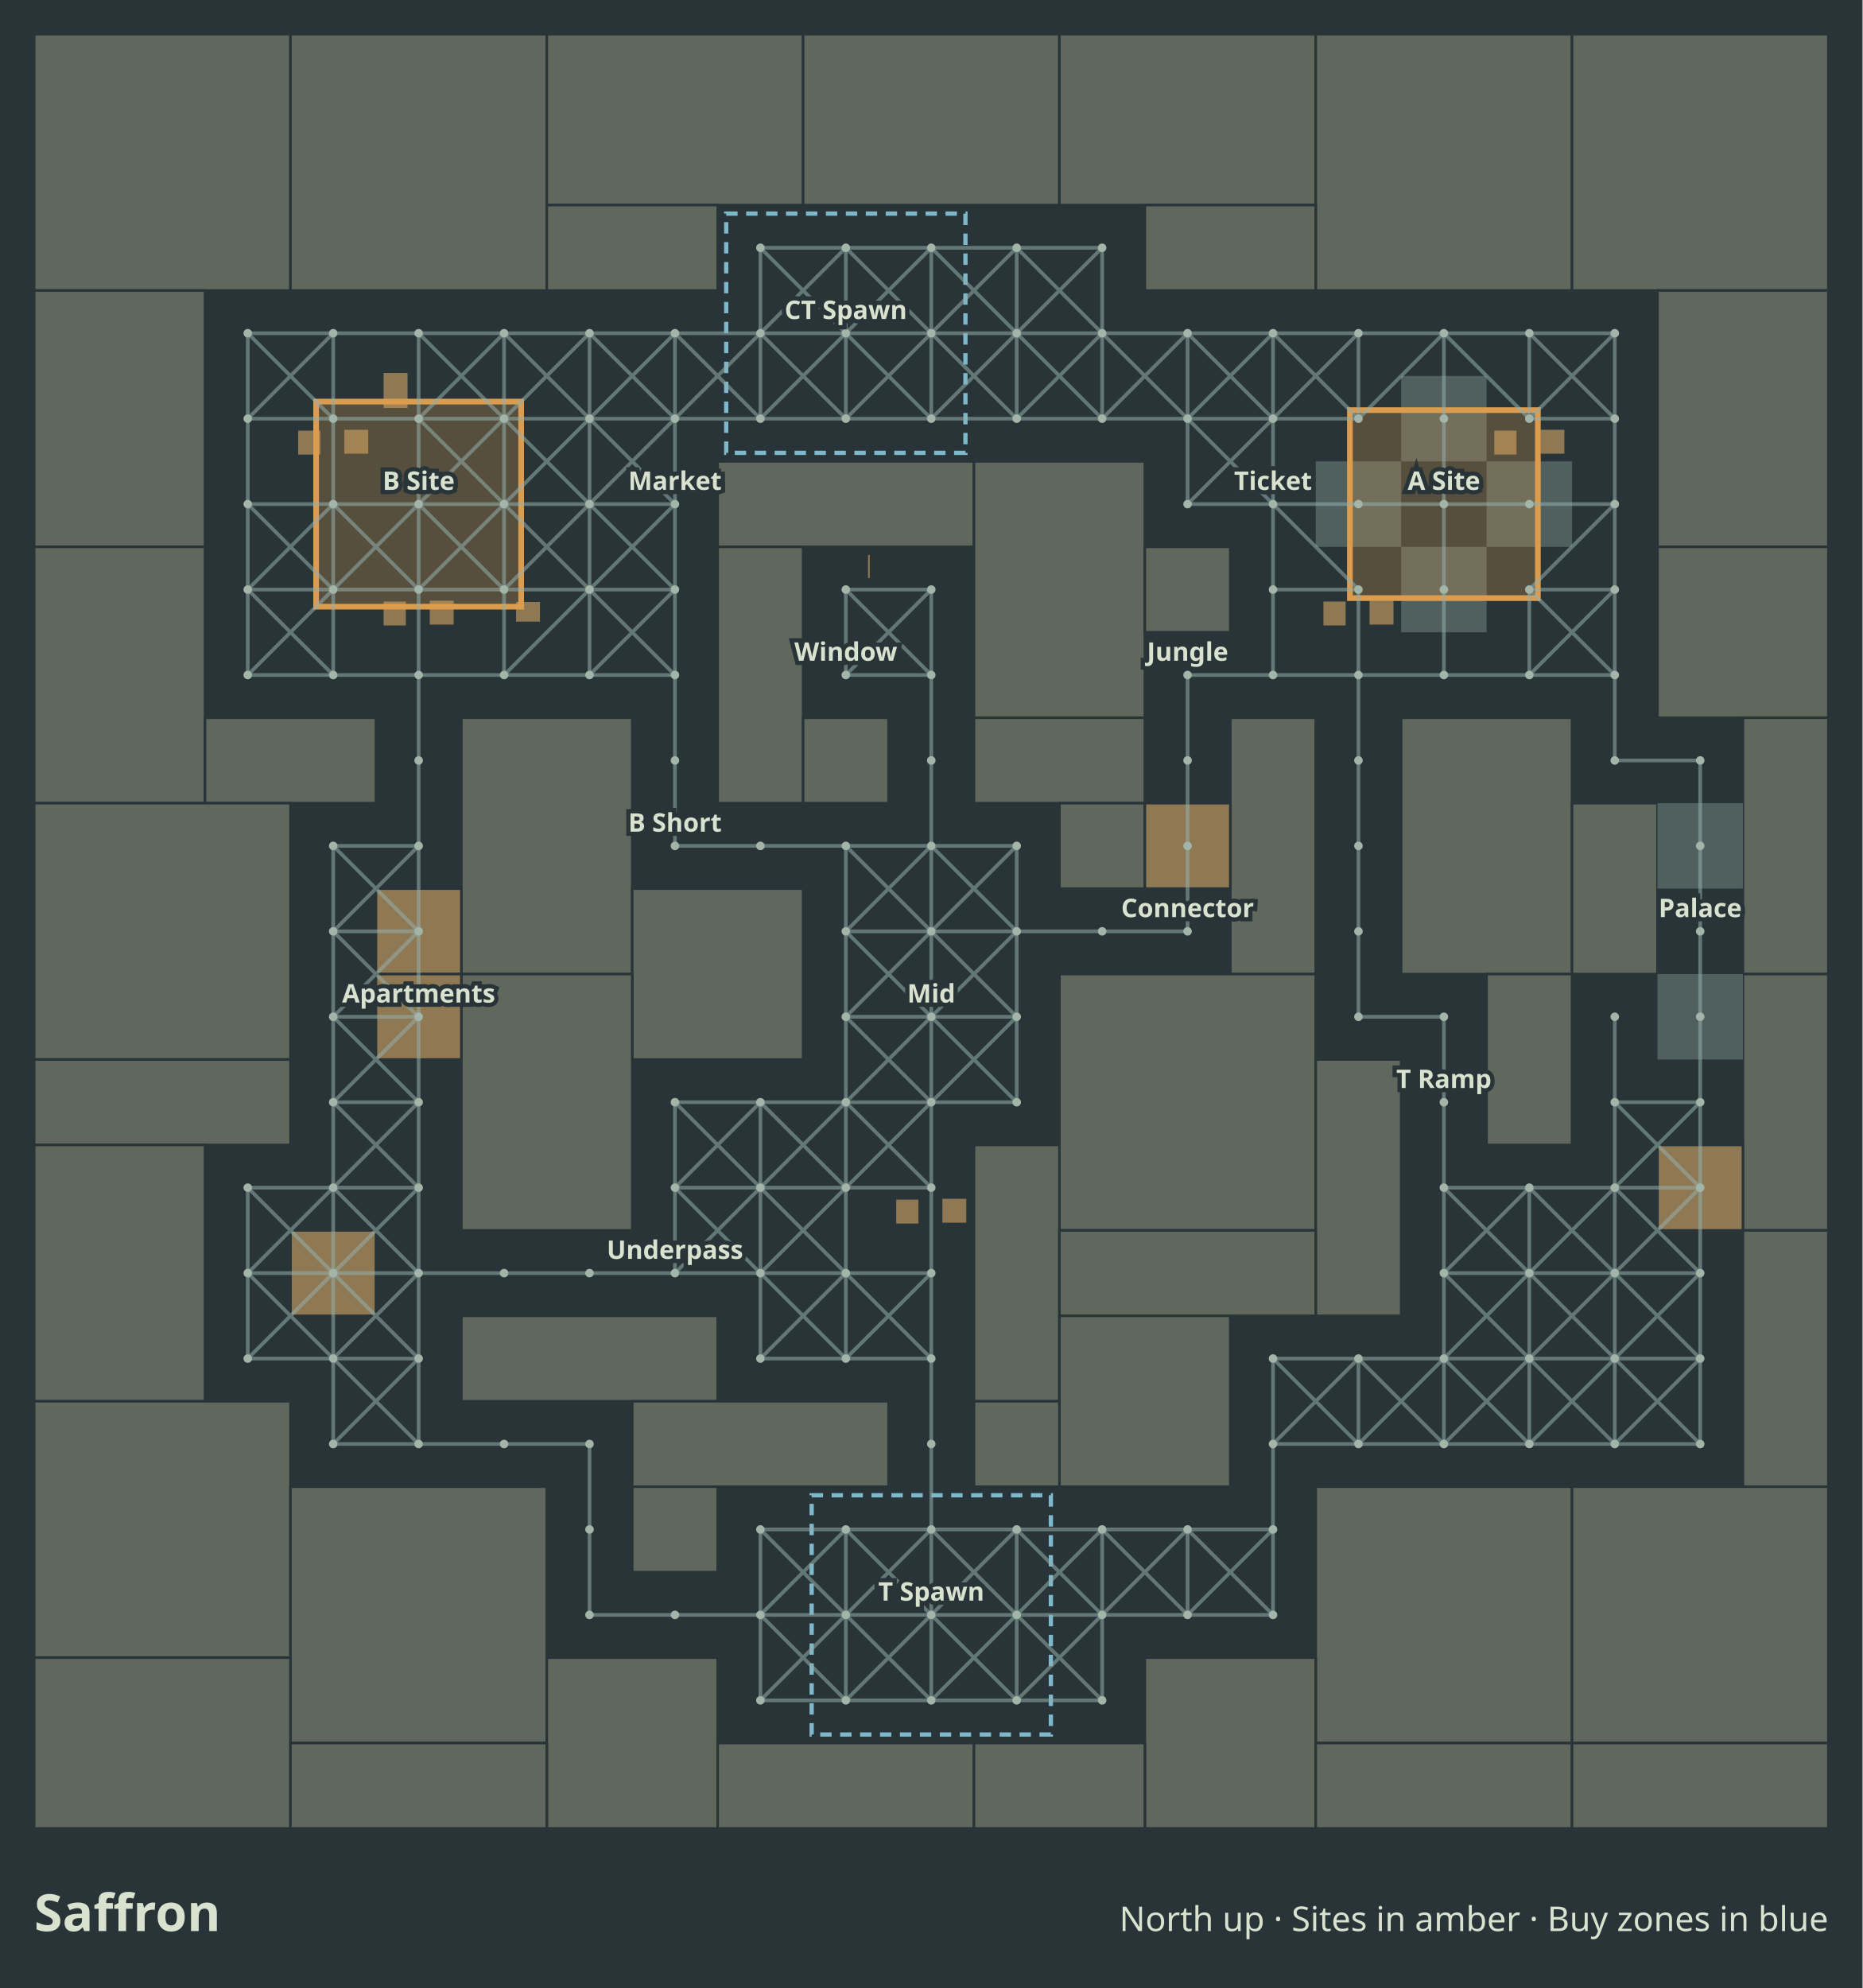
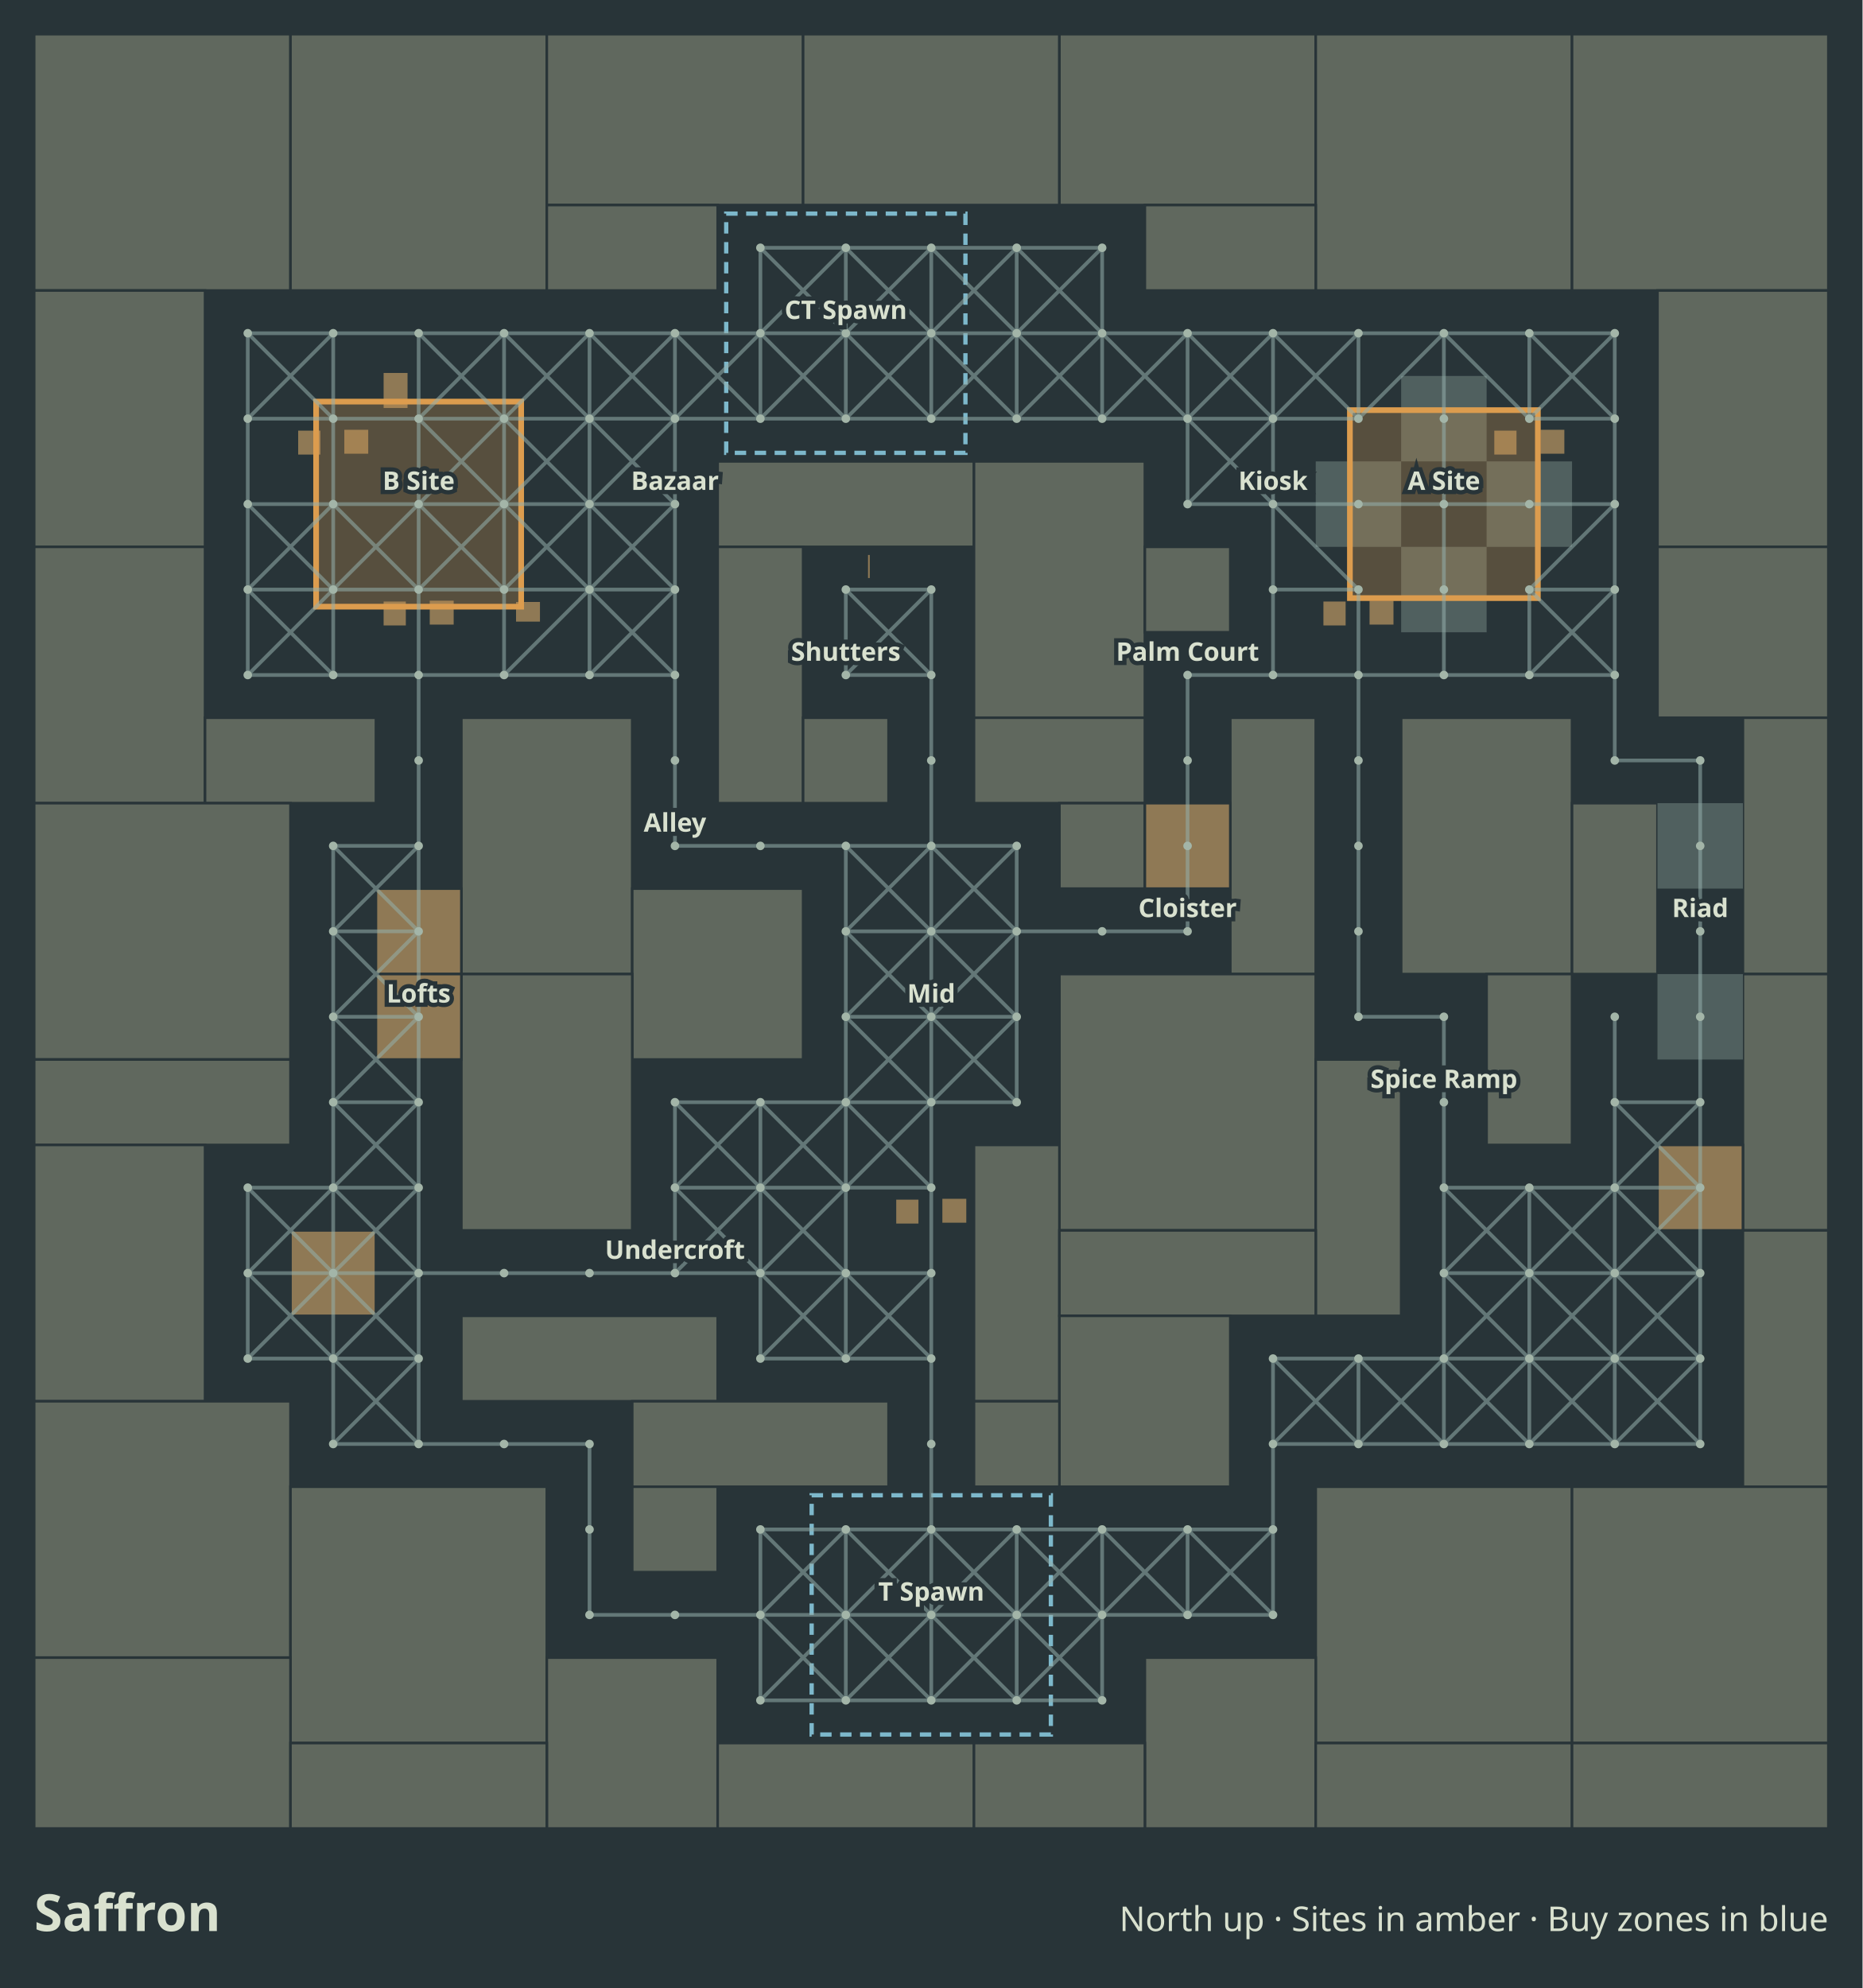
<svg xmlns="http://www.w3.org/2000/svg" viewBox="0 0 654 698" role="img" aria-labelledby="title">
  <rect width="100%" height="100%" fill="#283438" />
  <rect x="12" y="12" width="90" height="90" fill="#60685e" stroke="#283438" stroke-width=".9" />
  <rect x="102" y="12" width="90" height="90" fill="#60685e" stroke="#283438" stroke-width=".9" />
  <rect x="192" y="12" width="90" height="60" fill="#60685e" stroke="#283438" stroke-width=".9" />
  <rect x="282" y="12" width="90" height="60" fill="#60685e" stroke="#283438" stroke-width=".9" />
  <rect x="372" y="12" width="90" height="60" fill="#60685e" stroke="#283438" stroke-width=".9" />
  <rect x="462" y="12" width="90" height="90" fill="#60685e" stroke="#283438" stroke-width=".9" />
  <rect x="552" y="12" width="90" height="90" fill="#60685e" stroke="#283438" stroke-width=".9" />
  <rect x="192" y="72" width="60" height="30" fill="#60685e" stroke="#283438" stroke-width=".9" />
  <rect x="402" y="72" width="60" height="30" fill="#60685e" stroke="#283438" stroke-width=".9" />
  <rect x="12" y="102" width="60" height="90" fill="#60685e" stroke="#283438" stroke-width=".9" />
  <rect x="582" y="102" width="60" height="90" fill="#60685e" stroke="#283438" stroke-width=".9" />
  <rect x="252" y="162" width="90" height="30" fill="#60685e" stroke="#283438" stroke-width=".9" />
  <rect x="342" y="162" width="60" height="90" fill="#60685e" stroke="#283438" stroke-width=".9" />
  <rect x="12" y="192" width="60" height="90" fill="#60685e" stroke="#283438" stroke-width=".9" />
  <rect x="252" y="192" width="30" height="90" fill="#60685e" stroke="#283438" stroke-width=".9" />
  <rect x="402" y="192" width="30" height="30" fill="#60685e" stroke="#283438" stroke-width=".9" />
  <rect x="582" y="192" width="60" height="60" fill="#60685e" stroke="#283438" stroke-width=".9" />
  <rect x="72" y="252" width="60" height="30" fill="#60685e" stroke="#283438" stroke-width=".9" />
  <rect x="162" y="252" width="60" height="90" fill="#60685e" stroke="#283438" stroke-width=".9" />
  <rect x="282" y="252" width="30" height="30" fill="#60685e" stroke="#283438" stroke-width=".9" />
  <rect x="342" y="252" width="60" height="30" fill="#60685e" stroke="#283438" stroke-width=".9" />
  <rect x="432" y="252" width="30" height="90" fill="#60685e" stroke="#283438" stroke-width=".9" />
  <rect x="492" y="252" width="60" height="90" fill="#60685e" stroke="#283438" stroke-width=".9" />
  <rect x="612" y="252" width="30" height="90" fill="#60685e" stroke="#283438" stroke-width=".9" />
  <rect x="12" y="282" width="90" height="90" fill="#60685e" stroke="#283438" stroke-width=".9" />
  <rect x="372" y="282" width="30" height="30" fill="#60685e" stroke="#283438" stroke-width=".9" />
  <rect x="552" y="282" width="30" height="60" fill="#60685e" stroke="#283438" stroke-width=".9" />
  <rect x="222" y="312" width="60" height="60" fill="#60685e" stroke="#283438" stroke-width=".9" />
  <rect x="162" y="342" width="60" height="90" fill="#60685e" stroke="#283438" stroke-width=".9" />
  <rect x="372" y="342" width="90" height="90" fill="#60685e" stroke="#283438" stroke-width=".9" />
  <rect x="522" y="342" width="30" height="60" fill="#60685e" stroke="#283438" stroke-width=".9" />
  <rect x="612" y="342" width="30" height="90" fill="#60685e" stroke="#283438" stroke-width=".9" />
  <rect x="12" y="372" width="90" height="30" fill="#60685e" stroke="#283438" stroke-width=".9" />
  <rect x="462" y="372" width="30" height="90" fill="#60685e" stroke="#283438" stroke-width=".9" />
  <rect x="12" y="402" width="60" height="90" fill="#60685e" stroke="#283438" stroke-width=".9" />
  <rect x="342" y="402" width="30" height="90" fill="#60685e" stroke="#283438" stroke-width=".9" />
  <rect x="372" y="432" width="90" height="30" fill="#60685e" stroke="#283438" stroke-width=".9" />
  <rect x="612" y="432" width="30" height="90" fill="#60685e" stroke="#283438" stroke-width=".9" />
  <rect x="162" y="462" width="90" height="30" fill="#60685e" stroke="#283438" stroke-width=".9" />
  <rect x="372" y="462" width="60" height="60" fill="#60685e" stroke="#283438" stroke-width=".9" />
  <rect x="12" y="492" width="90" height="90" fill="#60685e" stroke="#283438" stroke-width=".9" />
  <rect x="222" y="492" width="90" height="30" fill="#60685e" stroke="#283438" stroke-width=".9" />
  <rect x="342" y="492" width="30" height="30" fill="#60685e" stroke="#283438" stroke-width=".9" />
  <rect x="102" y="522" width="90" height="90" fill="#60685e" stroke="#283438" stroke-width=".9" />
  <rect x="222" y="522" width="30" height="30" fill="#60685e" stroke="#283438" stroke-width=".9" />
  <rect x="462" y="522" width="90" height="90" fill="#60685e" stroke="#283438" stroke-width=".9" />
  <rect x="552" y="522" width="90" height="90" fill="#60685e" stroke="#283438" stroke-width=".9" />
  <rect x="12" y="582" width="90" height="60" fill="#60685e" stroke="#283438" stroke-width=".9" />
  <rect x="192" y="582" width="60" height="60" fill="#60685e" stroke="#283438" stroke-width=".9" />
  <rect x="402" y="582" width="60" height="60" fill="#60685e" stroke="#283438" stroke-width=".9" />
  <rect x="102" y="612" width="90" height="30" fill="#60685e" stroke="#283438" stroke-width=".9" />
  <rect x="252" y="612" width="90" height="30" fill="#60685e" stroke="#283438" stroke-width=".9" />
  <rect x="342" y="612" width="60" height="30" fill="#60685e" stroke="#283438" stroke-width=".9" />
  <rect x="462" y="612" width="90" height="30" fill="#60685e" stroke="#283438" stroke-width=".9" />
  <rect x="552" y="612" width="90" height="30" fill="#60685e" stroke="#283438" stroke-width=".9" />
  <rect x="480.45" y="210.45" width="9.3" height="9.3" fill="#8f7955" stroke="#283438" stroke-width=".9" />
  <rect x="464.25" y="210.75" width="8.7" height="9.3" fill="#8f7955" stroke="#283438" stroke-width=".9" />
  <rect x="540.45" y="150.45" width="9.3" height="9.3" fill="#8f7955" stroke="#283438" stroke-width=".9" />
  <rect x="524.25" y="150.75" width="8.7" height="9.3" fill="#8f7955" stroke="#283438" stroke-width=".9" />
  <rect x="150.45" y="210.45" width="9.3" height="9.3" fill="#8f7955" stroke="#283438" stroke-width=".9" />
  <rect x="134.25" y="210.75" width="8.7" height="9.3" fill="#8f7955" stroke="#283438" stroke-width=".9" />
  <rect x="120.45" y="150.45" width="9.3" height="9.3" fill="#8f7955" stroke="#283438" stroke-width=".9" />
  <rect x="104.25" y="150.75" width="8.7" height="9.3" fill="#8f7955" stroke="#283438" stroke-width=".9" />
  <rect x="330.45" y="420.45" width="9.3" height="9.3" fill="#8f7955" stroke="#283438" stroke-width=".9" />
  <rect x="314.25" y="420.75" width="8.7" height="9.3" fill="#8f7955" stroke="#283438" stroke-width=".9" />
  <rect x="102" y="432" width="30" height="30" fill="#8f7955" stroke="#283438" stroke-width=".9" />
  <rect x="132" y="312" width="30" height="30" fill="#8f7955" stroke="#283438" stroke-width=".9" />
  <rect x="132" y="342" width="30" height="30" fill="#8f7955" stroke="#283438" stroke-width=".9" />
  <rect x="402" y="282" width="30" height="30" fill="#8f7955" stroke="#283438" stroke-width=".9" />
  <rect x="582" y="402" width="30" height="30" fill="#8f7955" stroke="#283438" stroke-width=".9" />
  <rect x="304.35" y="194.4" width="1.5" height="9" fill="#8f7955" stroke="#283438" stroke-width=".9" />
  <rect x="180.75" y="210.9" width="9.3" height="7.8" fill="#8f7955" stroke="#283438" stroke-width=".9" />
  <rect x="134.25" y="130.5" width="9.3" height="13.2" fill="#8f7955" stroke="#283438" stroke-width=".9" />
  <rect x="492" y="192" width="30" height="30" fill="#50605f" />
  <rect x="492" y="132" width="30" height="30" fill="#50605f" />
  <rect x="522" y="162" width="30" height="30" fill="#50605f" />
  <rect x="462" y="162" width="30" height="30" fill="#50605f" />
  <rect x="582" y="342" width="30" height="30" fill="#50605f" />
  <rect x="582" y="282" width="30" height="30" fill="#50605f" />
  <rect x="474" y="144" width="66" height="66" fill="#dc9c4e" fill-opacity=".26" stroke="#dc9c4e" stroke-width="2" />
  <rect x="111" y="141" width="72" height="72" fill="#dc9c4e" fill-opacity=".26" stroke="#dc9c4e" stroke-width="2" />
  <rect x="255" y="75" width="84" height="84" fill="none" stroke="#7db8cb" stroke-width="1.5" stroke-dasharray="4 3" />
  <rect x="285" y="525" width="84" height="84" fill="none" stroke="#7db8cb" stroke-width="1.5" stroke-dasharray="4 3" />
  <path d="M267 87L297 87M267 87L267 117M267 87L297 117M297 87L327 87M297 87L297 117M297 87L267 117M297 87L327 117M327 87L357 87M327 87L327 117M327 87L297 117M327 87L357 117M357 87L387 87M357 87L357 117M357 87L327 117M357 87L387 117M387 87L387 117M387 87L357 117M87 117L117 117M87 117L87 147M87 117L117 147M117 117L147 117M117 117L117 147M117 117L87 147M147 117L177 117M147 117L147 147M147 117L177 147M177 117L207 117M177 117L177 147M177 117L147 147M177 117L207 147M207 117L237 117M207 117L207 147M207 117L177 147M207 117L237 147M237 117L267 117M237 117L237 147M237 117L207 147M237 117L267 147M267 117L297 117M267 117L267 147M267 117L237 147M267 117L297 147M297 117L327 117M297 117L297 147M297 117L267 147M297 117L327 147M327 117L357 117M327 117L327 147M327 117L297 147M327 117L357 147M357 117L387 117M357 117L357 147M357 117L327 147M357 117L387 147M387 117L417 117M387 117L387 147M387 117L357 147M387 117L417 147M417 117L447 117M417 117L417 147M417 117L387 147M417 117L447 147M447 117L477 117M447 117L447 147M447 117L417 147M447 117L477 147M477 117L507 117M477 117L477 147M477 117L447 147M507 117L537 117M507 117L507 147M507 117L477 147M507 117L537 147M537 117L567 117M537 117L537 147M537 117L567 147M567 117L567 147M567 117L537 147M87 147L117 147M87 147L87 177M117 147L147 147M117 147L117 177M147 147L177 147M147 147L147 177M147 147L177 177M177 147L207 147M177 147L177 177M177 147L147 177M177 147L207 177M207 147L237 147M207 147L207 177M207 147L177 177M207 147L237 177M237 147L267 147M237 147L237 177M237 147L207 177M267 147L297 147M297 147L327 147M327 147L357 147M357 147L387 147M387 147L417 147M417 147L447 147M417 147L417 177M417 147L447 177M447 147L477 147M447 147L447 177M447 147L417 177M507 147L507 177M537 147L567 147M567 147L567 177M87 177L117 177M87 177L87 207M87 177L117 207M117 177L147 177M117 177L117 207M117 177L87 207M117 177L147 207M147 177L177 177M147 177L147 207M147 177L117 207M147 177L177 207M177 177L207 177M177 177L177 207M177 177L147 207M177 177L207 207M207 177L237 177M207 177L207 207M207 177L177 207M207 177L237 207M237 177L237 207M237 177L207 207M417 177L447 177M447 177L477 177M447 177L447 207M447 177L477 207M477 177L507 177M507 177L537 177M507 177L507 207M537 177L567 177M567 177L567 207M567 177L537 207M87 207L117 207M87 207L87 237M87 207L117 237M117 207L147 207M117 207L117 237M117 207L87 237M147 207L177 207M147 207L147 237M177 207L207 207M177 207L177 237M207 207L237 207M207 207L207 237M207 207L177 237M207 207L237 237M237 207L237 237M237 207L207 237M297 207L327 207M297 207L297 237M297 207L327 237M327 207L327 237M327 207L297 237M447 207L477 207M447 207L447 237M477 207L477 237M507 207L507 237M537 207L567 207M537 207L537 237M537 207L567 237M567 207L567 237M567 207L537 237M87 237L117 237M117 237L147 237M147 237L177 237M147 237L147 267M177 237L207 237M207 237L237 237M237 237L237 267M297 237L327 237M327 237L327 267M417 237L447 237M417 237L417 267M447 237L477 237M477 237L507 237M477 237L477 267M507 237L537 237M537 237L567 237M567 237L567 267M147 267L147 297M237 267L237 297M327 267L327 297M417 267L417 297M477 267L477 297M567 267L597 267M597 267L597 297M117 297L147 297M117 297L117 327M117 297L147 327M147 297L147 327M147 297L117 327M237 297L267 297M267 297L297 297M297 297L327 297M297 297L297 327M297 297L327 327M327 297L357 297M327 297L327 327M327 297L297 327M327 297L357 327M357 297L357 327M357 297L327 327M417 297L417 327M477 297L477 327M597 297L597 327M117 327L147 327M117 327L117 357M117 327L147 357M147 327L147 357M147 327L117 357M297 327L327 327M297 327L297 357M297 327L327 357M327 327L357 327M327 327L327 357M327 327L297 357M327 327L357 357M357 327L387 327M357 327L357 357M357 327L327 357M387 327L417 327M477 327L477 357M597 327L597 357M117 357L147 357M117 357L117 387M117 357L147 387M147 357L147 387M147 357L117 387M297 357L327 357M297 357L297 387M297 357L327 387M327 357L357 357M327 357L327 387M327 357L297 387M327 357L357 387M357 357L357 387M357 357L327 387M477 357L507 357M507 357L507 387M567 357L567 387M597 357L597 387M117 387L147 387M117 387L117 417M117 387L147 417M147 387L147 417M147 387L117 417M237 387L267 387M237 387L237 417M237 387L267 417M267 387L297 387M267 387L267 417M267 387L237 417M267 387L297 417M297 387L327 387M297 387L297 417M297 387L267 417M297 387L327 417M327 387L357 387M327 387L327 417M327 387L297 417M507 387L507 417M567 387L597 387M567 387L567 417M567 387L597 417M597 387L597 417M597 387L567 417M87 417L117 417M87 417L87 447M87 417L117 447M117 417L147 417M117 417L117 447M117 417L87 447M117 417L147 447M147 417L147 447M147 417L117 447M237 417L267 417M237 417L237 447M237 417L267 447M267 417L297 417M267 417L267 447M267 417L237 447M267 417L297 447M297 417L327 417M297 417L297 447M297 417L267 447M327 417L327 447M507 417L537 417M507 417L507 447M507 417L537 447M537 417L567 417M537 417L537 447M537 417L507 447M537 417L567 447M567 417L597 417M567 417L567 447M567 417L537 447M567 417L597 447M597 417L597 447M597 417L567 447M87 447L117 447M87 447L87 477M87 447L117 477M117 447L147 447M117 447L117 477M117 447L87 477M117 447L147 477M147 447L177 447M147 447L147 477M147 447L117 477M177 447L207 447M207 447L237 447M237 447L267 447M267 447L297 447M267 447L267 477M267 447L297 477M297 447L327 447M297 447L297 477M297 447L267 477M297 447L327 477M327 447L327 477M327 447L297 477M507 447L537 447M507 447L507 477M507 447L537 477M537 447L567 447M537 447L537 477M537 447L507 477M537 447L567 477M567 447L597 447M567 447L567 477M567 447L537 477M567 447L597 477M597 447L597 477M597 447L567 477M87 477L117 477M117 477L147 477M117 477L117 507M117 477L147 507M147 477L147 507M147 477L117 507M267 477L297 477M297 477L327 477M327 477L327 507M447 477L477 477M447 477L447 507M447 477L477 507M477 477L507 477M477 477L477 507M477 477L447 507M477 477L507 507M507 477L537 477M507 477L507 507M507 477L477 507M507 477L537 507M537 477L567 477M537 477L537 507M537 477L507 507M537 477L567 507M567 477L597 477M567 477L567 507M567 477L537 507M567 477L597 507M597 477L597 507M597 477L567 507M117 507L147 507M147 507L177 507M177 507L207 507M207 507L207 537M327 507L327 537M447 507L477 507M447 507L447 537M477 507L507 507M507 507L537 507M537 507L567 507M567 507L597 507M207 537L207 567M267 537L297 537M267 537L267 567M267 537L297 567M297 537L327 537M297 537L297 567M297 537L267 567M297 537L327 567M327 537L357 537M327 537L327 567M327 537L297 567M327 537L357 567M357 537L387 537M357 537L357 567M357 537L327 567M357 537L387 567M387 537L417 537M387 537L387 567M387 537L357 567M387 537L417 567M417 537L447 537M417 537L417 567M417 537L387 567M417 537L447 567M447 537L447 567M447 537L417 567M207 567L237 567M237 567L267 567M267 567L297 567M267 567L267 597M267 567L297 597M297 567L327 567M297 567L297 597M297 567L267 597M297 567L327 597M327 567L357 567M327 567L327 597M327 567L297 597M327 567L357 597M357 567L387 567M357 567L357 597M357 567L327 597M357 567L387 597M387 567L417 567M387 567L387 597M387 567L357 597M417 567L447 567M267 597L297 597M297 597L327 597M327 597L357 597M357 597L387 597" stroke="#94aeac" stroke-opacity=".55" fill="none" stroke-width="1.3" />
  <circle cx="267" cy="87" r="1.5" fill="#a3b5a8" />
  <circle cx="297" cy="87" r="1.5" fill="#a3b5a8" />
  <circle cx="327" cy="87" r="1.5" fill="#a3b5a8" />
  <circle cx="357" cy="87" r="1.5" fill="#a3b5a8" />
  <circle cx="387" cy="87" r="1.5" fill="#a3b5a8" />
  <circle cx="87" cy="117" r="1.5" fill="#a3b5a8" />
  <circle cx="117" cy="117" r="1.5" fill="#a3b5a8" />
  <circle cx="147" cy="117" r="1.5" fill="#a3b5a8" />
  <circle cx="177" cy="117" r="1.5" fill="#a3b5a8" />
  <circle cx="207" cy="117" r="1.5" fill="#a3b5a8" />
  <circle cx="237" cy="117" r="1.5" fill="#a3b5a8" />
  <circle cx="267" cy="117" r="1.5" fill="#a3b5a8" />
  <circle cx="297" cy="117" r="1.5" fill="#a3b5a8" />
  <circle cx="327" cy="117" r="1.5" fill="#a3b5a8" />
  <circle cx="357" cy="117" r="1.5" fill="#a3b5a8" />
  <circle cx="387" cy="117" r="1.5" fill="#a3b5a8" />
  <circle cx="417" cy="117" r="1.5" fill="#a3b5a8" />
  <circle cx="447" cy="117" r="1.5" fill="#a3b5a8" />
  <circle cx="477" cy="117" r="1.5" fill="#a3b5a8" />
  <circle cx="507" cy="117" r="1.5" fill="#a3b5a8" />
  <circle cx="537" cy="117" r="1.5" fill="#a3b5a8" />
  <circle cx="567" cy="117" r="1.5" fill="#a3b5a8" />
  <circle cx="87" cy="147" r="1.5" fill="#a3b5a8" />
  <circle cx="117" cy="147" r="1.5" fill="#a3b5a8" />
  <circle cx="147" cy="147" r="1.5" fill="#a3b5a8" />
  <circle cx="177" cy="147" r="1.5" fill="#a3b5a8" />
  <circle cx="207" cy="147" r="1.5" fill="#a3b5a8" />
  <circle cx="237" cy="147" r="1.5" fill="#a3b5a8" />
  <circle cx="267" cy="147" r="1.5" fill="#a3b5a8" />
  <circle cx="297" cy="147" r="1.5" fill="#a3b5a8" />
  <circle cx="327" cy="147" r="1.5" fill="#a3b5a8" />
  <circle cx="357" cy="147" r="1.5" fill="#a3b5a8" />
  <circle cx="387" cy="147" r="1.5" fill="#a3b5a8" />
  <circle cx="417" cy="147" r="1.5" fill="#a3b5a8" />
  <circle cx="447" cy="147" r="1.5" fill="#a3b5a8" />
  <circle cx="477" cy="147" r="1.5" fill="#a3b5a8" />
  <circle cx="507" cy="147" r="1.5" fill="#a3b5a8" />
  <circle cx="537" cy="147" r="1.5" fill="#a3b5a8" />
  <circle cx="567" cy="147" r="1.5" fill="#a3b5a8" />
  <circle cx="87" cy="177" r="1.5" fill="#a3b5a8" />
  <circle cx="117" cy="177" r="1.5" fill="#a3b5a8" />
  <circle cx="147" cy="177" r="1.5" fill="#a3b5a8" />
  <circle cx="177" cy="177" r="1.5" fill="#a3b5a8" />
  <circle cx="207" cy="177" r="1.5" fill="#a3b5a8" />
  <circle cx="237" cy="177" r="1.5" fill="#a3b5a8" />
  <circle cx="417" cy="177" r="1.5" fill="#a3b5a8" />
  <circle cx="447" cy="177" r="1.5" fill="#a3b5a8" />
  <circle cx="477" cy="177" r="1.5" fill="#a3b5a8" />
  <circle cx="507" cy="177" r="1.5" fill="#a3b5a8" />
  <circle cx="537" cy="177" r="1.5" fill="#a3b5a8" />
  <circle cx="567" cy="177" r="1.5" fill="#a3b5a8" />
  <circle cx="87" cy="207" r="1.5" fill="#a3b5a8" />
  <circle cx="117" cy="207" r="1.5" fill="#a3b5a8" />
  <circle cx="147" cy="207" r="1.5" fill="#a3b5a8" />
  <circle cx="177" cy="207" r="1.5" fill="#a3b5a8" />
  <circle cx="207" cy="207" r="1.5" fill="#a3b5a8" />
  <circle cx="237" cy="207" r="1.5" fill="#a3b5a8" />
  <circle cx="297" cy="207" r="1.5" fill="#a3b5a8" />
  <circle cx="327" cy="207" r="1.5" fill="#a3b5a8" />
  <circle cx="447" cy="207" r="1.5" fill="#a3b5a8" />
  <circle cx="477" cy="207" r="1.5" fill="#a3b5a8" />
  <circle cx="507" cy="207" r="1.5" fill="#a3b5a8" />
  <circle cx="537" cy="207" r="1.5" fill="#a3b5a8" />
  <circle cx="567" cy="207" r="1.5" fill="#a3b5a8" />
  <circle cx="87" cy="237" r="1.5" fill="#a3b5a8" />
  <circle cx="117" cy="237" r="1.5" fill="#a3b5a8" />
  <circle cx="147" cy="237" r="1.5" fill="#a3b5a8" />
  <circle cx="177" cy="237" r="1.5" fill="#a3b5a8" />
  <circle cx="207" cy="237" r="1.5" fill="#a3b5a8" />
  <circle cx="237" cy="237" r="1.5" fill="#a3b5a8" />
  <circle cx="297" cy="237" r="1.5" fill="#a3b5a8" />
  <circle cx="327" cy="237" r="1.5" fill="#a3b5a8" />
  <circle cx="417" cy="237" r="1.5" fill="#a3b5a8" />
  <circle cx="447" cy="237" r="1.5" fill="#a3b5a8" />
  <circle cx="477" cy="237" r="1.5" fill="#a3b5a8" />
  <circle cx="507" cy="237" r="1.5" fill="#a3b5a8" />
  <circle cx="537" cy="237" r="1.5" fill="#a3b5a8" />
  <circle cx="567" cy="237" r="1.5" fill="#a3b5a8" />
  <circle cx="147" cy="267" r="1.5" fill="#a3b5a8" />
  <circle cx="237" cy="267" r="1.5" fill="#a3b5a8" />
  <circle cx="327" cy="267" r="1.5" fill="#a3b5a8" />
  <circle cx="417" cy="267" r="1.5" fill="#a3b5a8" />
  <circle cx="477" cy="267" r="1.5" fill="#a3b5a8" />
  <circle cx="567" cy="267" r="1.5" fill="#a3b5a8" />
  <circle cx="597" cy="267" r="1.5" fill="#a3b5a8" />
  <circle cx="117" cy="297" r="1.5" fill="#a3b5a8" />
  <circle cx="147" cy="297" r="1.5" fill="#a3b5a8" />
  <circle cx="237" cy="297" r="1.5" fill="#a3b5a8" />
  <circle cx="267" cy="297" r="1.5" fill="#a3b5a8" />
  <circle cx="297" cy="297" r="1.5" fill="#a3b5a8" />
  <circle cx="327" cy="297" r="1.5" fill="#a3b5a8" />
  <circle cx="357" cy="297" r="1.5" fill="#a3b5a8" />
  <circle cx="417" cy="297" r="1.5" fill="#a3b5a8" />
  <circle cx="477" cy="297" r="1.5" fill="#a3b5a8" />
  <circle cx="597" cy="297" r="1.5" fill="#a3b5a8" />
  <circle cx="117" cy="327" r="1.5" fill="#a3b5a8" />
  <circle cx="147" cy="327" r="1.5" fill="#a3b5a8" />
  <circle cx="297" cy="327" r="1.5" fill="#a3b5a8" />
  <circle cx="327" cy="327" r="1.5" fill="#a3b5a8" />
  <circle cx="357" cy="327" r="1.5" fill="#a3b5a8" />
  <circle cx="387" cy="327" r="1.5" fill="#a3b5a8" />
  <circle cx="417" cy="327" r="1.5" fill="#a3b5a8" />
  <circle cx="477" cy="327" r="1.5" fill="#a3b5a8" />
  <circle cx="597" cy="327" r="1.5" fill="#a3b5a8" />
  <circle cx="117" cy="357" r="1.5" fill="#a3b5a8" />
  <circle cx="147" cy="357" r="1.5" fill="#a3b5a8" />
  <circle cx="297" cy="357" r="1.5" fill="#a3b5a8" />
  <circle cx="327" cy="357" r="1.5" fill="#a3b5a8" />
  <circle cx="357" cy="357" r="1.5" fill="#a3b5a8" />
  <circle cx="477" cy="357" r="1.5" fill="#a3b5a8" />
  <circle cx="507" cy="357" r="1.5" fill="#a3b5a8" />
  <circle cx="567" cy="357" r="1.5" fill="#a3b5a8" />
  <circle cx="597" cy="357" r="1.5" fill="#a3b5a8" />
  <circle cx="117" cy="387" r="1.5" fill="#a3b5a8" />
  <circle cx="147" cy="387" r="1.5" fill="#a3b5a8" />
  <circle cx="237" cy="387" r="1.5" fill="#a3b5a8" />
  <circle cx="267" cy="387" r="1.5" fill="#a3b5a8" />
  <circle cx="297" cy="387" r="1.5" fill="#a3b5a8" />
  <circle cx="327" cy="387" r="1.5" fill="#a3b5a8" />
  <circle cx="357" cy="387" r="1.5" fill="#a3b5a8" />
  <circle cx="507" cy="387" r="1.5" fill="#a3b5a8" />
  <circle cx="567" cy="387" r="1.5" fill="#a3b5a8" />
  <circle cx="597" cy="387" r="1.5" fill="#a3b5a8" />
  <circle cx="87" cy="417" r="1.5" fill="#a3b5a8" />
  <circle cx="117" cy="417" r="1.5" fill="#a3b5a8" />
  <circle cx="147" cy="417" r="1.5" fill="#a3b5a8" />
  <circle cx="237" cy="417" r="1.5" fill="#a3b5a8" />
  <circle cx="267" cy="417" r="1.5" fill="#a3b5a8" />
  <circle cx="297" cy="417" r="1.5" fill="#a3b5a8" />
  <circle cx="327" cy="417" r="1.5" fill="#a3b5a8" />
  <circle cx="507" cy="417" r="1.5" fill="#a3b5a8" />
  <circle cx="537" cy="417" r="1.5" fill="#a3b5a8" />
  <circle cx="567" cy="417" r="1.5" fill="#a3b5a8" />
  <circle cx="597" cy="417" r="1.5" fill="#a3b5a8" />
  <circle cx="87" cy="447" r="1.5" fill="#a3b5a8" />
  <circle cx="117" cy="447" r="1.5" fill="#a3b5a8" />
  <circle cx="147" cy="447" r="1.5" fill="#a3b5a8" />
  <circle cx="177" cy="447" r="1.5" fill="#a3b5a8" />
  <circle cx="207" cy="447" r="1.5" fill="#a3b5a8" />
  <circle cx="237" cy="447" r="1.5" fill="#a3b5a8" />
  <circle cx="267" cy="447" r="1.5" fill="#a3b5a8" />
  <circle cx="297" cy="447" r="1.5" fill="#a3b5a8" />
  <circle cx="327" cy="447" r="1.5" fill="#a3b5a8" />
  <circle cx="507" cy="447" r="1.5" fill="#a3b5a8" />
  <circle cx="537" cy="447" r="1.5" fill="#a3b5a8" />
  <circle cx="567" cy="447" r="1.5" fill="#a3b5a8" />
  <circle cx="597" cy="447" r="1.5" fill="#a3b5a8" />
  <circle cx="87" cy="477" r="1.5" fill="#a3b5a8" />
  <circle cx="117" cy="477" r="1.5" fill="#a3b5a8" />
  <circle cx="147" cy="477" r="1.5" fill="#a3b5a8" />
  <circle cx="267" cy="477" r="1.5" fill="#a3b5a8" />
  <circle cx="297" cy="477" r="1.5" fill="#a3b5a8" />
  <circle cx="327" cy="477" r="1.5" fill="#a3b5a8" />
  <circle cx="447" cy="477" r="1.5" fill="#a3b5a8" />
  <circle cx="477" cy="477" r="1.5" fill="#a3b5a8" />
  <circle cx="507" cy="477" r="1.5" fill="#a3b5a8" />
  <circle cx="537" cy="477" r="1.5" fill="#a3b5a8" />
  <circle cx="567" cy="477" r="1.5" fill="#a3b5a8" />
  <circle cx="597" cy="477" r="1.5" fill="#a3b5a8" />
  <circle cx="117" cy="507" r="1.5" fill="#a3b5a8" />
  <circle cx="147" cy="507" r="1.5" fill="#a3b5a8" />
  <circle cx="177" cy="507" r="1.5" fill="#a3b5a8" />
  <circle cx="207" cy="507" r="1.5" fill="#a3b5a8" />
  <circle cx="327" cy="507" r="1.5" fill="#a3b5a8" />
  <circle cx="447" cy="507" r="1.5" fill="#a3b5a8" />
  <circle cx="477" cy="507" r="1.5" fill="#a3b5a8" />
  <circle cx="507" cy="507" r="1.5" fill="#a3b5a8" />
  <circle cx="537" cy="507" r="1.5" fill="#a3b5a8" />
  <circle cx="567" cy="507" r="1.5" fill="#a3b5a8" />
  <circle cx="597" cy="507" r="1.5" fill="#a3b5a8" />
  <circle cx="207" cy="537" r="1.5" fill="#a3b5a8" />
  <circle cx="267" cy="537" r="1.5" fill="#a3b5a8" />
  <circle cx="297" cy="537" r="1.5" fill="#a3b5a8" />
  <circle cx="327" cy="537" r="1.5" fill="#a3b5a8" />
  <circle cx="357" cy="537" r="1.5" fill="#a3b5a8" />
  <circle cx="387" cy="537" r="1.5" fill="#a3b5a8" />
  <circle cx="417" cy="537" r="1.5" fill="#a3b5a8" />
  <circle cx="447" cy="537" r="1.5" fill="#a3b5a8" />
  <circle cx="207" cy="567" r="1.5" fill="#a3b5a8" />
  <circle cx="237" cy="567" r="1.5" fill="#a3b5a8" />
  <circle cx="267" cy="567" r="1.5" fill="#a3b5a8" />
  <circle cx="297" cy="567" r="1.5" fill="#a3b5a8" />
  <circle cx="327" cy="567" r="1.5" fill="#a3b5a8" />
  <circle cx="357" cy="567" r="1.5" fill="#a3b5a8" />
  <circle cx="387" cy="567" r="1.5" fill="#a3b5a8" />
  <circle cx="417" cy="567" r="1.5" fill="#a3b5a8" />
  <circle cx="447" cy="567" r="1.5" fill="#a3b5a8" />
  <circle cx="267" cy="597" r="1.5" fill="#a3b5a8" />
  <circle cx="297" cy="597" r="1.5" fill="#a3b5a8" />
  <circle cx="327" cy="597" r="1.5" fill="#a3b5a8" />
  <circle cx="357" cy="597" r="1.5" fill="#a3b5a8" />
  <circle cx="387" cy="597" r="1.5" fill="#a3b5a8" />
-   <text x="597" y="322" fill="#d9e1cf" stroke="#283438" stroke-width="3" paint-order="stroke" text-anchor="middle" font-family="system-ui,sans-serif" font-weight="600" font-size="9">Palace</text>
-   <text x="507" y="382" fill="#d9e1cf" stroke="#283438" stroke-width="3" paint-order="stroke" text-anchor="middle" font-family="system-ui,sans-serif" font-weight="600" font-size="9">T Ramp</text>
-   <text x="447" y="172" fill="#d9e1cf" stroke="#283438" stroke-width="3" paint-order="stroke" text-anchor="middle" font-family="system-ui,sans-serif" font-weight="600" font-size="9">Ticket</text>
-   <text x="417" y="232" fill="#d9e1cf" stroke="#283438" stroke-width="3" paint-order="stroke" text-anchor="middle" font-family="system-ui,sans-serif" font-weight="600" font-size="9">Jungle</text>
-   <text x="417" y="322" fill="#d9e1cf" stroke="#283438" stroke-width="3" paint-order="stroke" text-anchor="middle" font-family="system-ui,sans-serif" font-weight="600" font-size="9">Connector</text>
-   <text x="297" y="232" fill="#d9e1cf" stroke="#283438" stroke-width="3" paint-order="stroke" text-anchor="middle" font-family="system-ui,sans-serif" font-weight="600" font-size="9">Window</text>
+   <text x="597" y="322" fill="#d9e1cf" stroke="#283438" stroke-width="3" paint-order="stroke" text-anchor="middle" font-family="system-ui,sans-serif" font-weight="600" font-size="9">Riad</text>
+   <text x="507" y="382" fill="#d9e1cf" stroke="#283438" stroke-width="3" paint-order="stroke" text-anchor="middle" font-family="system-ui,sans-serif" font-weight="600" font-size="9">Spice Ramp</text>
+   <text x="447" y="172" fill="#d9e1cf" stroke="#283438" stroke-width="3" paint-order="stroke" text-anchor="middle" font-family="system-ui,sans-serif" font-weight="600" font-size="9">Kiosk</text>
+   <text x="417" y="232" fill="#d9e1cf" stroke="#283438" stroke-width="3" paint-order="stroke" text-anchor="middle" font-family="system-ui,sans-serif" font-weight="600" font-size="9">Palm Court</text>
+   <text x="417" y="322" fill="#d9e1cf" stroke="#283438" stroke-width="3" paint-order="stroke" text-anchor="middle" font-family="system-ui,sans-serif" font-weight="600" font-size="9">Cloister</text>
+   <text x="297" y="232" fill="#d9e1cf" stroke="#283438" stroke-width="3" paint-order="stroke" text-anchor="middle" font-family="system-ui,sans-serif" font-weight="600" font-size="9">Shutters</text>
  <text x="327" y="352" fill="#d9e1cf" stroke="#283438" stroke-width="3" paint-order="stroke" text-anchor="middle" font-family="system-ui,sans-serif" font-weight="600" font-size="9">Mid</text>
-   <text x="237" y="442" fill="#d9e1cf" stroke="#283438" stroke-width="3" paint-order="stroke" text-anchor="middle" font-family="system-ui,sans-serif" font-weight="600" font-size="9">Underpass</text>
-   <text x="147" y="352" fill="#d9e1cf" stroke="#283438" stroke-width="3" paint-order="stroke" text-anchor="middle" font-family="system-ui,sans-serif" font-weight="600" font-size="9">Apartments</text>
-   <text x="237" y="172" fill="#d9e1cf" stroke="#283438" stroke-width="3" paint-order="stroke" text-anchor="middle" font-family="system-ui,sans-serif" font-weight="600" font-size="9">Market</text>
-   <text x="237" y="292" fill="#d9e1cf" stroke="#283438" stroke-width="3" paint-order="stroke" text-anchor="middle" font-family="system-ui,sans-serif" font-weight="600" font-size="9">B Short</text>
+   <text x="237" y="442" fill="#d9e1cf" stroke="#283438" stroke-width="3" paint-order="stroke" text-anchor="middle" font-family="system-ui,sans-serif" font-weight="600" font-size="9">Undercroft</text>
+   <text x="147" y="352" fill="#d9e1cf" stroke="#283438" stroke-width="3" paint-order="stroke" text-anchor="middle" font-family="system-ui,sans-serif" font-weight="600" font-size="9">Lofts</text>
+   <text x="237" y="172" fill="#d9e1cf" stroke="#283438" stroke-width="3" paint-order="stroke" text-anchor="middle" font-family="system-ui,sans-serif" font-weight="600" font-size="9">Bazaar</text>
+   <text x="237" y="292" fill="#d9e1cf" stroke="#283438" stroke-width="3" paint-order="stroke" text-anchor="middle" font-family="system-ui,sans-serif" font-weight="600" font-size="9">Alley</text>
  <text x="507" y="172" fill="#d9e1cf" stroke="#283438" stroke-width="3" paint-order="stroke" text-anchor="middle" font-family="system-ui,sans-serif" font-weight="600" font-size="9">A Site</text>
  <text x="147" y="172" fill="#d9e1cf" stroke="#283438" stroke-width="3" paint-order="stroke" text-anchor="middle" font-family="system-ui,sans-serif" font-weight="600" font-size="9">B Site</text>
  <text x="327" y="562" fill="#d9e1cf" stroke="#283438" stroke-width="3" paint-order="stroke" text-anchor="middle" font-family="system-ui,sans-serif" font-weight="600" font-size="9">T Spawn</text>
  <text x="297" y="112" fill="#d9e1cf" stroke="#283438" stroke-width="3" paint-order="stroke" text-anchor="middle" font-family="system-ui,sans-serif" font-weight="600" font-size="9">CT Spawn</text>
  <text x="12" y="678" font-family="system-ui,sans-serif" font-size="18" font-weight="700" fill="#d9e1cf">Saffron</text>
  <text x="642" y="678" font-family="system-ui,sans-serif" text-anchor="end" fill="#d9e1cf" font-size="12">North up · Sites in amber · Buy zones in blue</text>
</svg>
